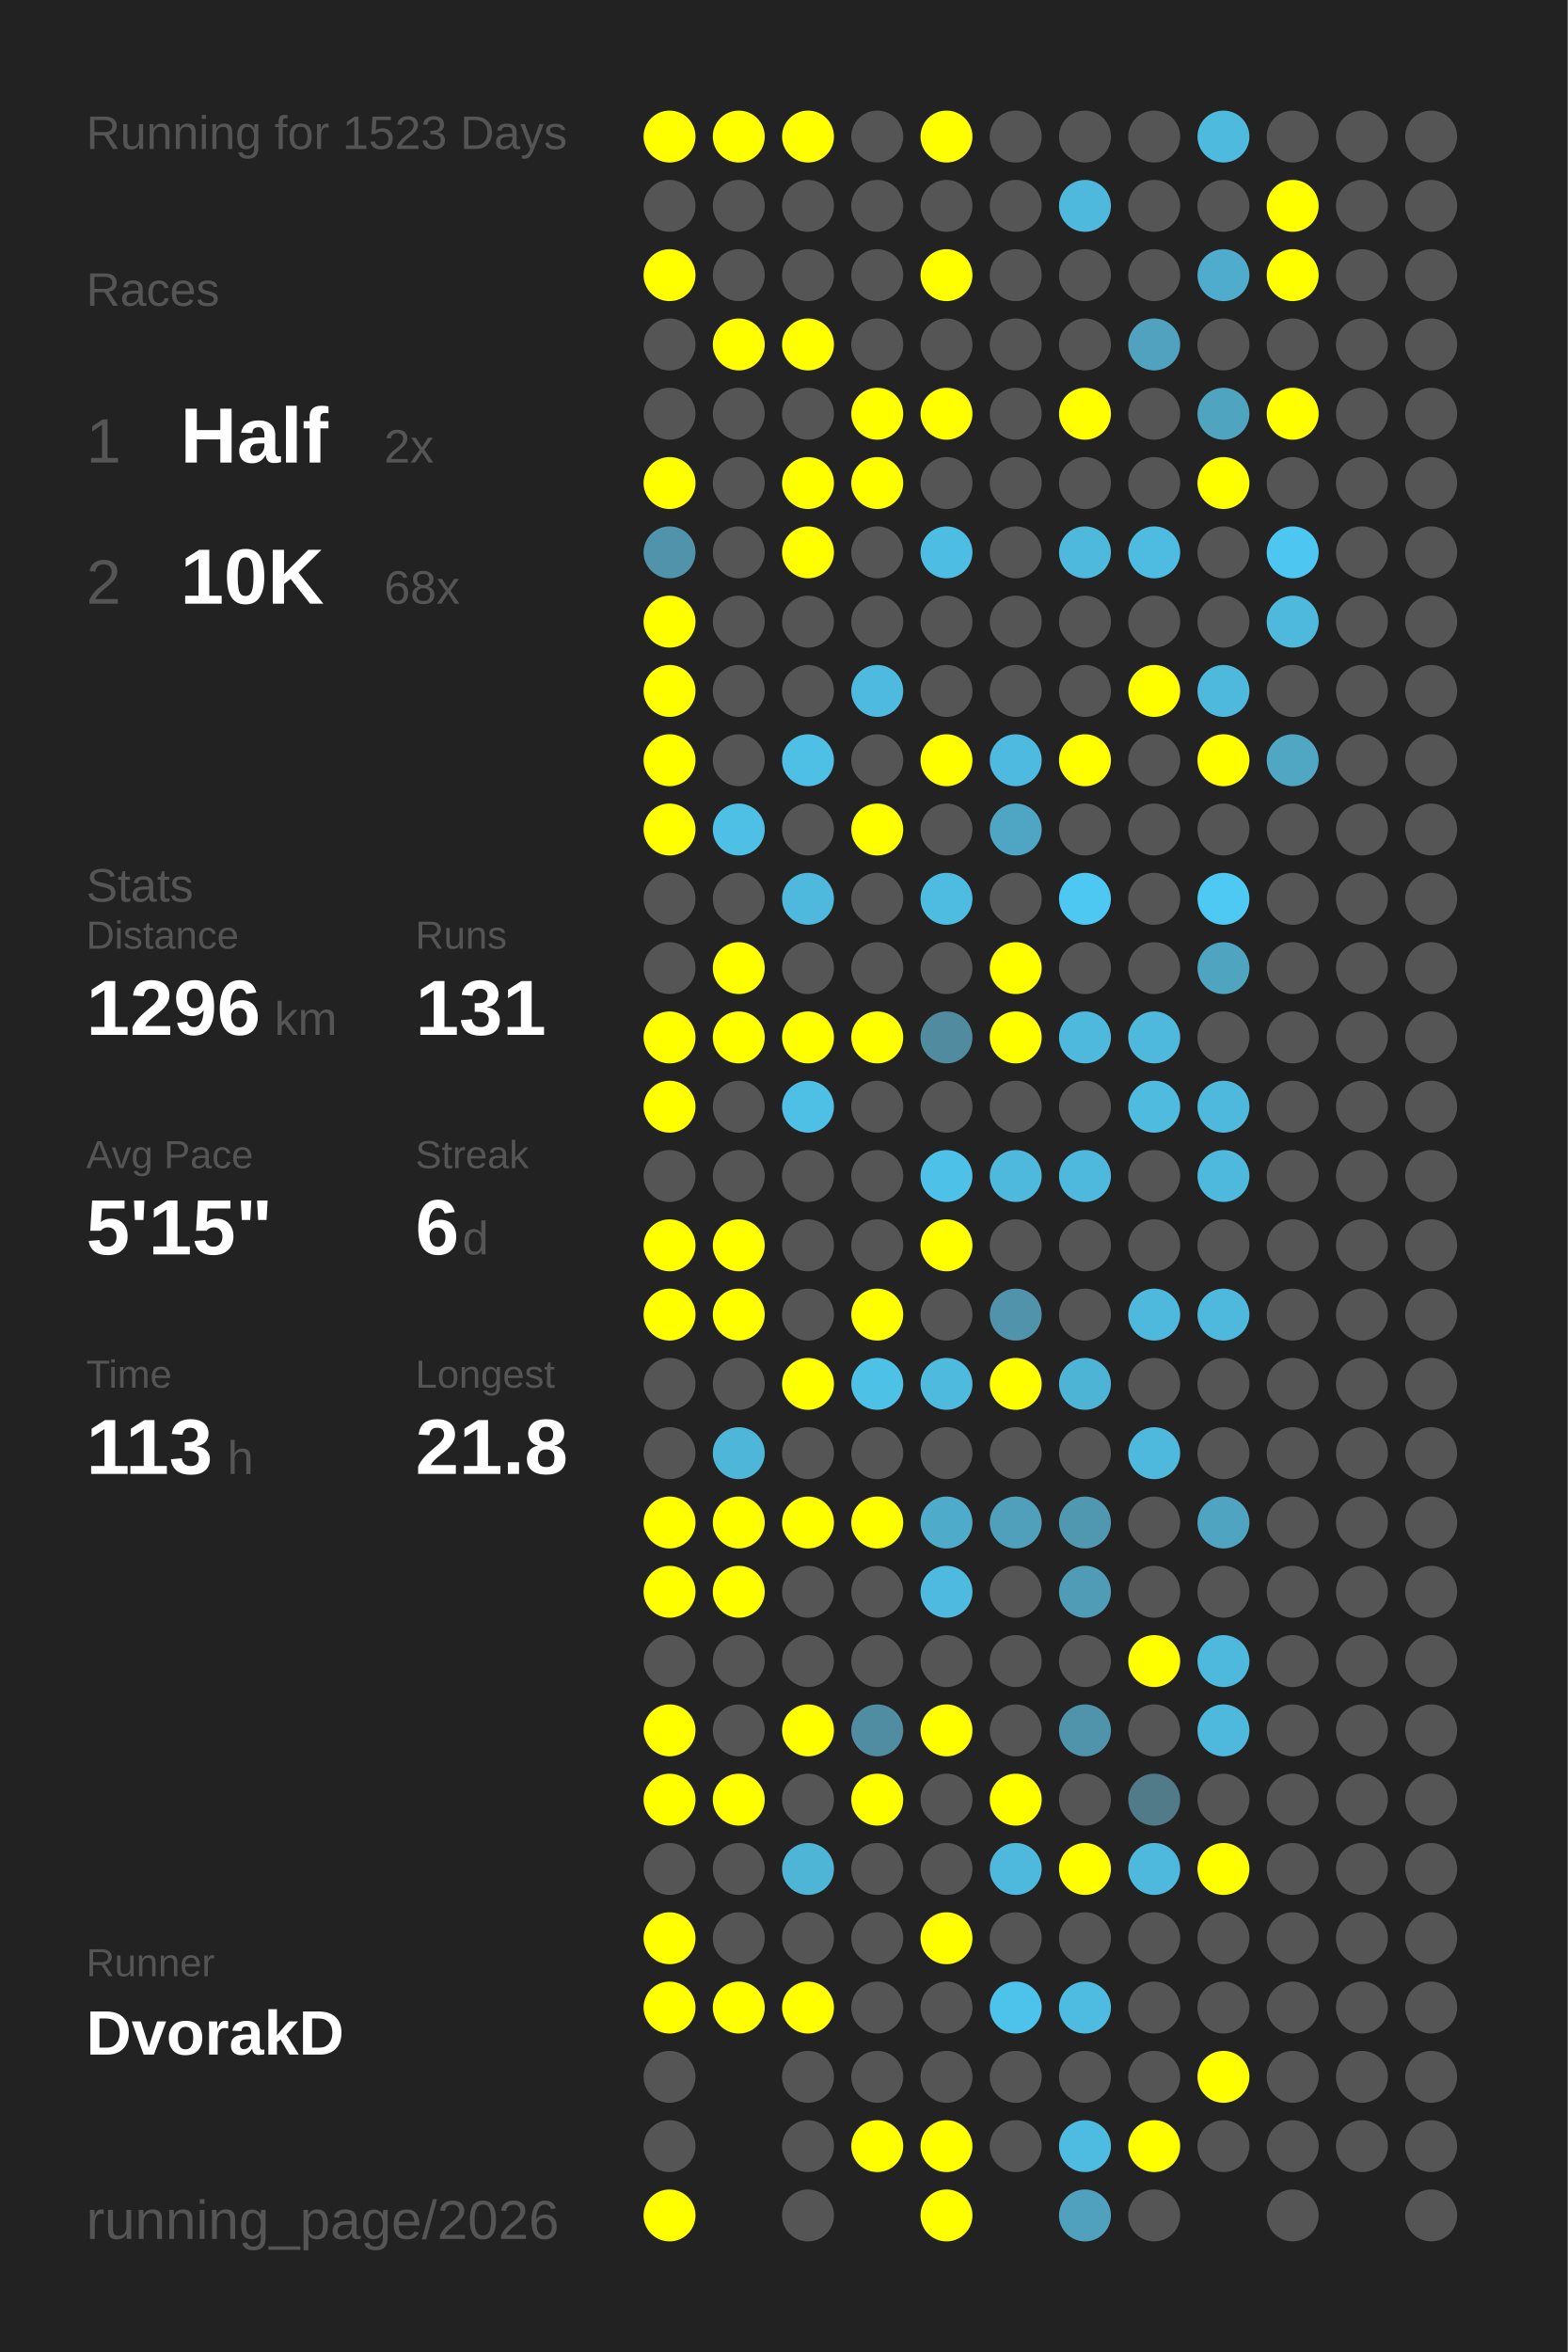
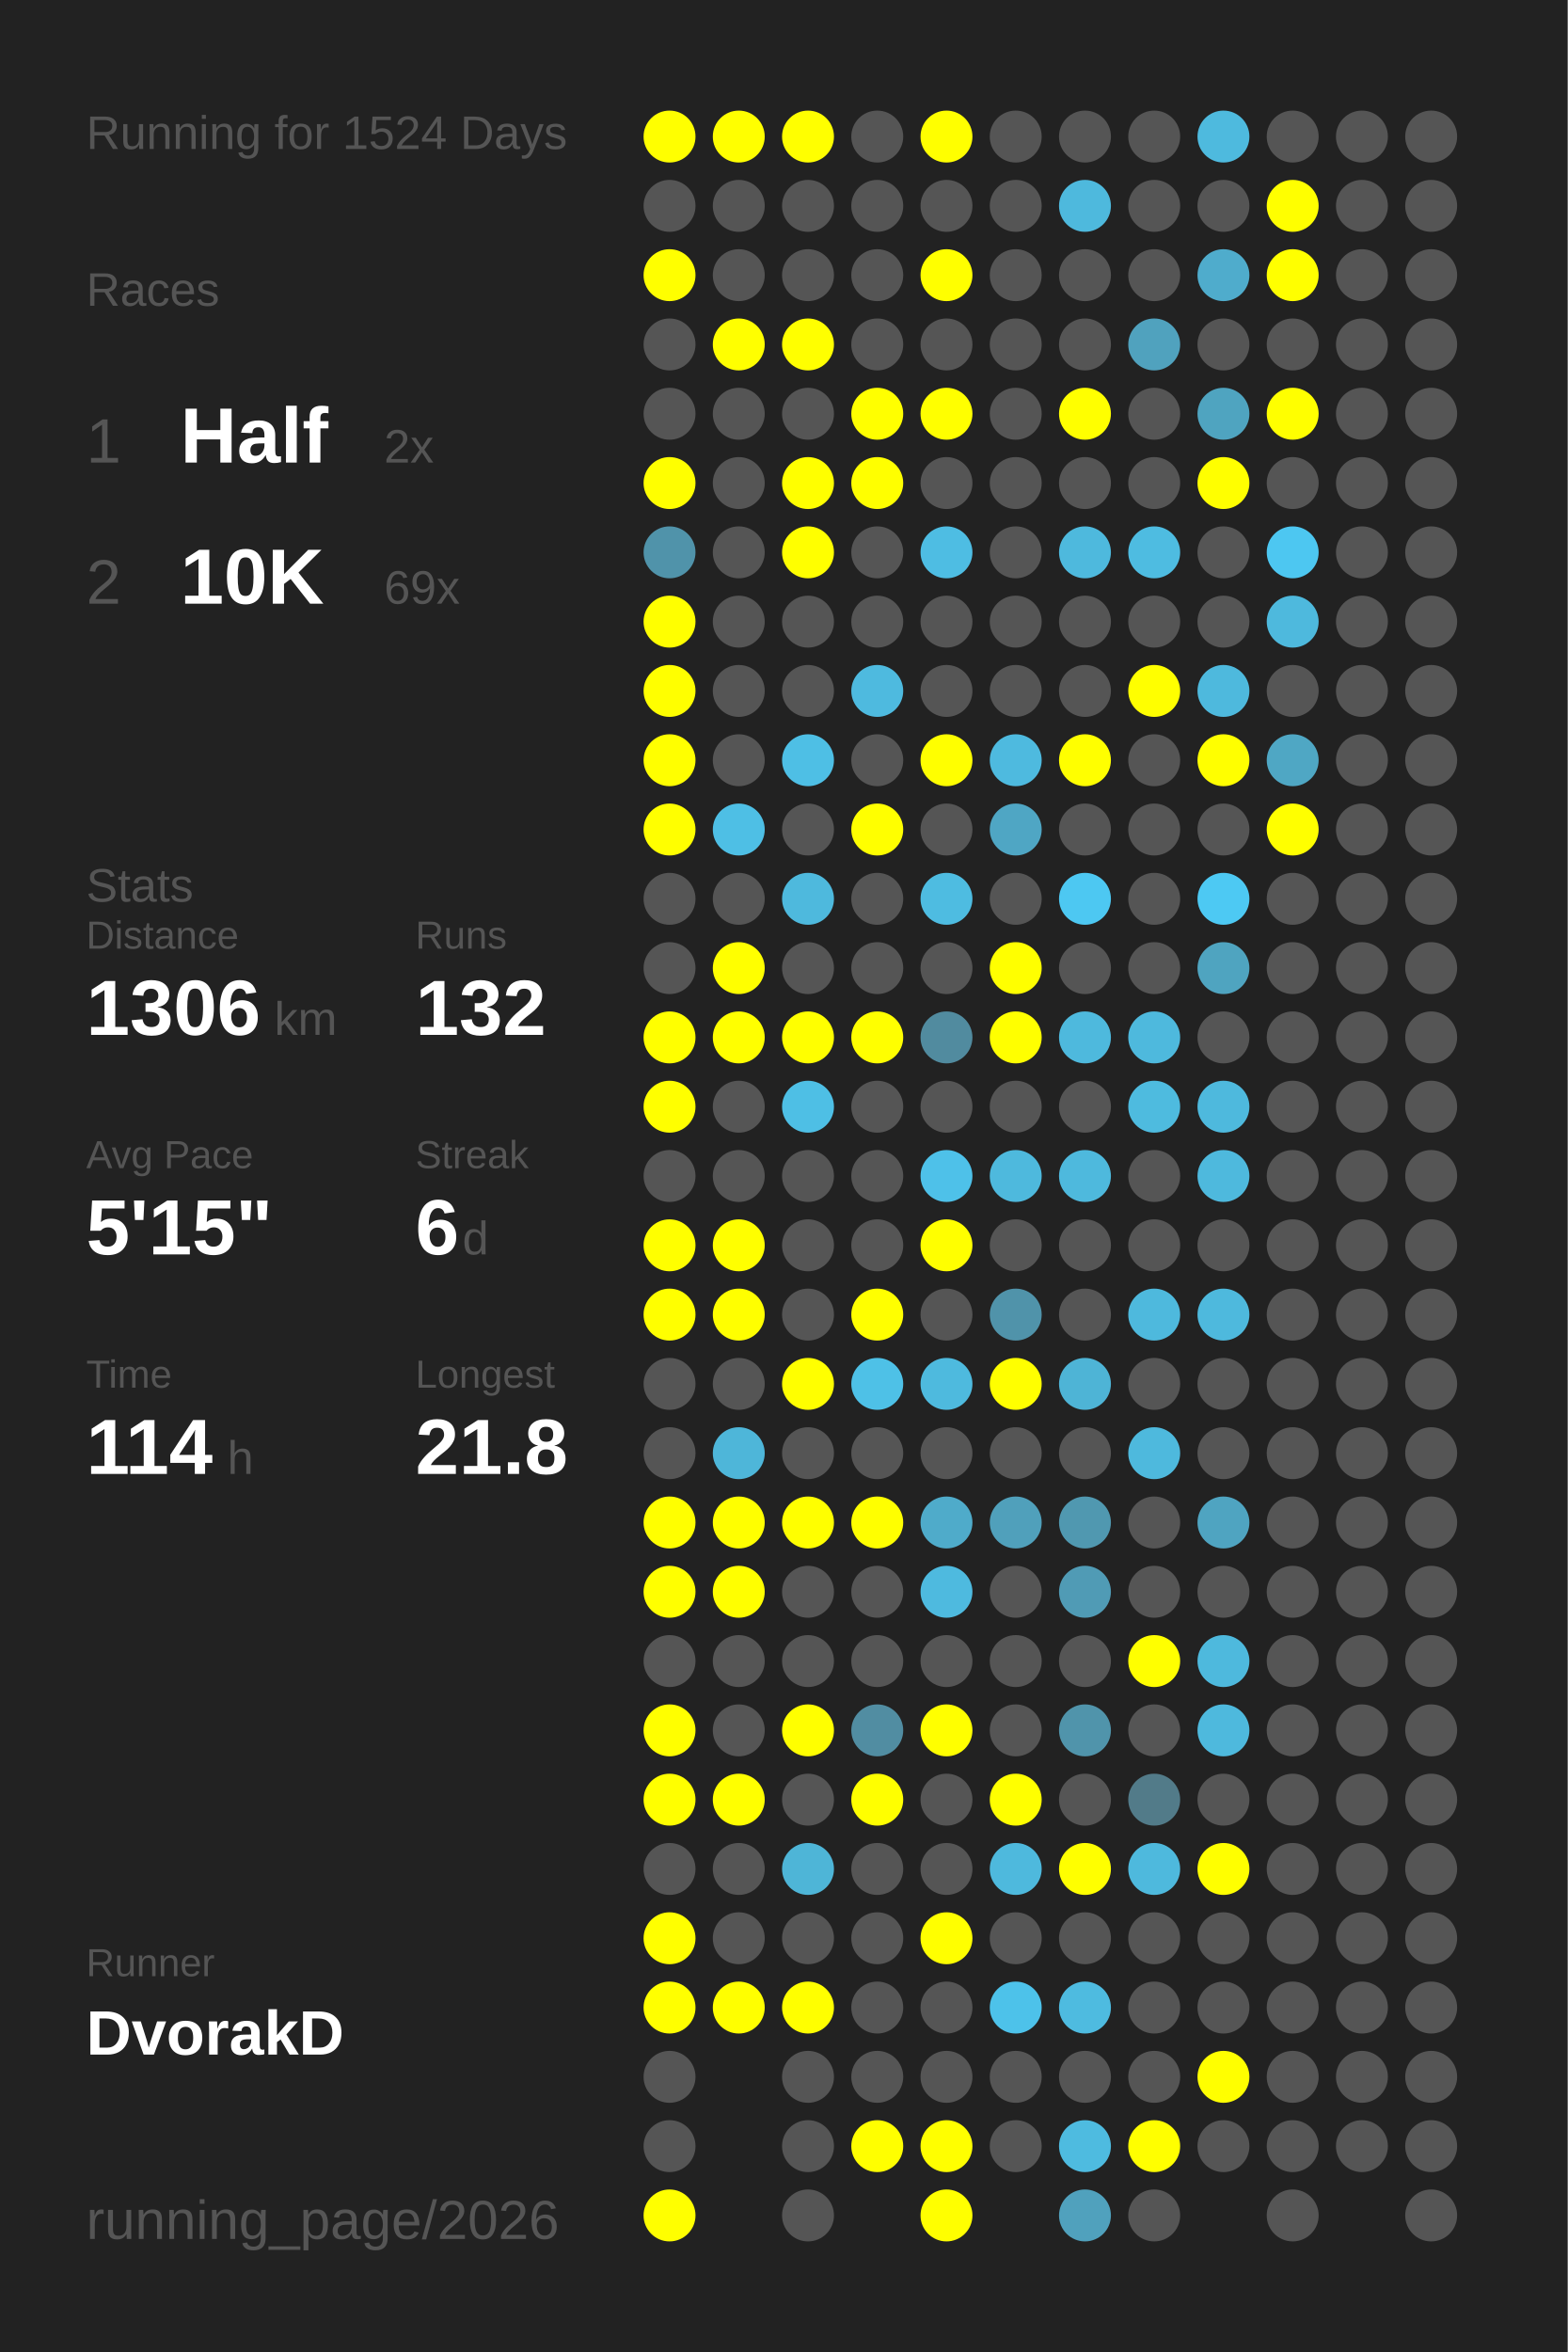
<svg xmlns="http://www.w3.org/2000/svg" baseProfile="full" height="300mm" version="1.1" viewBox="0,0,200,300" width="200mm">
  <defs />
  <rect fill="#222222" height="300" width="200" x="0" y="0" />
-   <text fill="#555555" style="font-size:6px; font-family:Arial;" x="11" y="19">Running for 1523 Days</text>
+   <text fill="#555555" style="font-size:6px; font-family:Arial;" x="11" y="19">Running for 1524 Days</text>
  <text fill="#555555" style="font-size:6px; font-family:Arial;" x="11" y="39">Races</text>
  <text fill="#555555" style="font-size:8px; font-family:Arial;" x="11" y="59">1</text>
  <text fill="#FFFFFF" style="font-size:10px; font-family:Arial; font-weight:bold;" x="23" y="59">Half</text>
  <text fill="#555555" style="font-size:6px; font-family:Arial;" x="49" y="59">2x</text>
  <text fill="#555555" style="font-size:8px; font-family:Arial;" x="11" y="77">2</text>
  <text fill="#FFFFFF" style="font-size:10px; font-family:Arial; font-weight:bold;" x="23" y="77">10K</text>
-   <text fill="#555555" style="font-size:6px; font-family:Arial;" x="49" y="77">68x</text>
+   <text fill="#555555" style="font-size:6px; font-family:Arial;" x="49" y="77">69x</text>
  <text fill="#555555" style="font-size:6px; font-family:Arial;" x="11" y="115">Stats</text>
  <text fill="#555555" style="font-size:5px; font-family:Arial;" x="11" y="121">Distance</text>
-   <text fill="#FFFFFF" style="font-size:10px; font-family:Arial; font-weight:bold;" x="11" y="132">1296</text>
+   <text fill="#FFFFFF" style="font-size:10px; font-family:Arial; font-weight:bold;" x="11" y="132">1306</text>
  <text fill="#555555" style="font-size:6px; font-family:Arial;" x="35" y="132">km</text>
  <text fill="#555555" style="font-size:5px; font-family:Arial;" x="53" y="121">Runs</text>
-   <text fill="#FFFFFF" style="font-size:10px; font-family:Arial; font-weight:bold;" x="53" y="132">131</text>
+   <text fill="#FFFFFF" style="font-size:10px; font-family:Arial; font-weight:bold;" x="53" y="132">132</text>
  <text fill="#555555" style="font-size:5px; font-family:Arial;" x="11" y="149">Avg Pace</text>
  <text fill="#FFFFFF" style="font-size:10px; font-family:Arial; font-weight:bold;" x="11" y="160">5'15"</text>
  <text fill="#555555" style="font-size:5px; font-family:Arial;" x="53" y="149">Streak</text>
  <text fill="#FFFFFF" style="font-size:10px; font-family:Arial; font-weight:bold;" x="53" y="160">6</text>
  <text fill="#555555" style="font-size:6px; font-family:Arial;" x="59" y="160">d</text>
  <text fill="#555555" style="font-size:5px; font-family:Arial;" x="11" y="177">Time</text>
-   <text fill="#FFFFFF" style="font-size:10px; font-family:Arial; font-weight:bold;" x="11" y="188">113</text>
+   <text fill="#FFFFFF" style="font-size:10px; font-family:Arial; font-weight:bold;" x="11" y="188">114</text>
  <text fill="#555555" style="font-size:6px; font-family:Arial;" x="29" y="188">h</text>
  <text fill="#555555" style="font-size:5px; font-family:Arial;" x="53" y="177">Longest</text>
  <text fill="#FFFFFF" style="font-size:10px; font-family:Arial; font-weight:bold;" x="53" y="188">21.8</text>
  <text fill="#555555" style="font-size:5px; font-family:Arial;" x="11" y="252.065">Runner</text>
  <text fill="#FFFFFF" style="font-size:8px; font-family:Arial; font-weight:bold;" x="11" y="262.065">DvorakD</text>
  <text fill="#555555" style="font-size:7px; font-family:Arial;" x="11" y="285.581">running_page/2026</text>
  <circle cx="85.417" cy="17.419" fill="#FFFF00" r="3.312" />
  <circle cx="85.417" cy="26.258" fill="#555555" r="3.312" />
  <circle cx="85.417" cy="35.097" fill="#FFFF00" r="3.312" />
  <circle cx="85.417" cy="43.935" fill="#555555" r="3.312" />
  <circle cx="85.417" cy="52.774" fill="#555555" r="3.312" />
  <circle cx="85.417" cy="61.613" fill="#FFFF00" r="3.312" />
  <circle cx="85.417" cy="70.452" fill="#5093aa" r="3.312" />
  <circle cx="85.417" cy="79.29" fill="#FFFF00" r="3.312" />
  <circle cx="85.417" cy="88.129" fill="#FFFF00" r="3.312" />
  <circle cx="85.417" cy="96.968" fill="#FFFF00" r="3.312" />
  <circle cx="85.417" cy="105.806" fill="#FFFF00" r="3.312" />
  <circle cx="85.417" cy="114.645" fill="#555555" r="3.312" />
  <circle cx="85.417" cy="123.484" fill="#555555" r="3.312" />
  <circle cx="85.417" cy="132.323" fill="#FFFF00" r="3.312" />
  <circle cx="85.417" cy="141.161" fill="#FFFF00" r="3.312" />
  <circle cx="85.417" cy="150" fill="#555555" r="3.312" />
  <circle cx="85.417" cy="158.839" fill="#FFFF00" r="3.312" />
  <circle cx="85.417" cy="167.677" fill="#FFFF00" r="3.312" />
  <circle cx="85.417" cy="176.516" fill="#555555" r="3.312" />
  <circle cx="85.417" cy="185.355" fill="#555555" r="3.312" />
  <circle cx="85.417" cy="194.194" fill="#FFFF00" r="3.312" />
  <circle cx="85.417" cy="203.032" fill="#FFFF00" r="3.312" />
  <circle cx="85.417" cy="211.871" fill="#555555" r="3.312" />
  <circle cx="85.417" cy="220.71" fill="#FFFF00" r="3.312" />
  <circle cx="85.417" cy="229.548" fill="#FFFF00" r="3.312" />
  <circle cx="85.417" cy="238.387" fill="#555555" r="3.312" />
  <circle cx="85.417" cy="247.226" fill="#FFFF00" r="3.312" />
  <circle cx="85.417" cy="256.065" fill="#FFFF00" r="3.312" />
  <circle cx="85.417" cy="264.903" fill="#555555" r="3.312" />
  <circle cx="85.417" cy="273.742" fill="#555555" r="3.312" />
  <circle cx="85.417" cy="282.581" fill="#FFFF00" r="3.312" />
  <circle cx="94.25" cy="17.419" fill="#FFFF00" r="3.312" />
  <circle cx="94.25" cy="26.258" fill="#555555" r="3.312" />
  <circle cx="94.25" cy="35.097" fill="#555555" r="3.312" />
  <circle cx="94.25" cy="43.935" fill="#FFFF00" r="3.312" />
  <circle cx="94.25" cy="52.774" fill="#555555" r="3.312" />
  <circle cx="94.25" cy="61.613" fill="#555555" r="3.312" />
  <circle cx="94.25" cy="70.452" fill="#555555" r="3.312" />
  <circle cx="94.25" cy="79.29" fill="#555555" r="3.312" />
  <circle cx="94.25" cy="88.129" fill="#555555" r="3.312" />
  <circle cx="94.25" cy="96.968" fill="#555555" r="3.312" />
  <circle cx="94.25" cy="105.806" fill="#4ebfe5" r="3.312" />
  <circle cx="94.25" cy="114.645" fill="#555555" r="3.312" />
  <circle cx="94.25" cy="123.484" fill="#FFFF00" r="3.312" />
  <circle cx="94.25" cy="132.323" fill="#FFFF00" r="3.312" />
  <circle cx="94.25" cy="141.161" fill="#555555" r="3.312" />
  <circle cx="94.25" cy="150" fill="#555555" r="3.312" />
  <circle cx="94.25" cy="158.839" fill="#FFFF00" r="3.312" />
  <circle cx="94.25" cy="167.677" fill="#FFFF00" r="3.312" />
  <circle cx="94.25" cy="176.516" fill="#555555" r="3.312" />
  <circle cx="94.25" cy="185.355" fill="#4eb6d9" r="3.312" />
  <circle cx="94.25" cy="194.194" fill="#FFFF00" r="3.312" />
  <circle cx="94.25" cy="203.032" fill="#FFFF00" r="3.312" />
  <circle cx="94.25" cy="211.871" fill="#555555" r="3.312" />
  <circle cx="94.25" cy="220.71" fill="#555555" r="3.312" />
  <circle cx="94.25" cy="229.548" fill="#FFFF00" r="3.312" />
  <circle cx="94.25" cy="238.387" fill="#555555" r="3.312" />
  <circle cx="94.25" cy="247.226" fill="#555555" r="3.312" />
  <circle cx="94.25" cy="256.065" fill="#FFFF00" r="3.312" />
  <circle cx="103.083" cy="17.419" fill="#FFFF00" r="3.312" />
  <circle cx="103.083" cy="26.258" fill="#555555" r="3.312" />
  <circle cx="103.083" cy="35.097" fill="#555555" r="3.312" />
  <circle cx="103.083" cy="43.935" fill="#FFFF00" r="3.312" />
  <circle cx="103.083" cy="52.774" fill="#555555" r="3.312" />
  <circle cx="103.083" cy="61.613" fill="#FFFF00" r="3.312" />
  <circle cx="103.083" cy="70.452" fill="#FFFF00" r="3.312" />
  <circle cx="103.083" cy="79.29" fill="#555555" r="3.312" />
  <circle cx="103.083" cy="88.129" fill="#555555" r="3.312" />
  <circle cx="103.083" cy="96.968" fill="#4ebfe5" r="3.312" />
  <circle cx="103.083" cy="105.806" fill="#555555" r="3.312" />
  <circle cx="103.083" cy="114.645" fill="#4eb9dd" r="3.312" />
  <circle cx="103.083" cy="123.484" fill="#555555" r="3.312" />
  <circle cx="103.083" cy="132.323" fill="#FFFF00" r="3.312" />
  <circle cx="103.083" cy="141.161" fill="#4ebfe5" r="3.312" />
  <circle cx="103.083" cy="150" fill="#555555" r="3.312" />
  <circle cx="103.083" cy="158.839" fill="#555555" r="3.312" />
  <circle cx="103.083" cy="167.677" fill="#555555" r="3.312" />
  <circle cx="103.083" cy="176.516" fill="#FFFF00" r="3.312" />
  <circle cx="103.083" cy="185.355" fill="#555555" r="3.312" />
  <circle cx="103.083" cy="194.194" fill="#FFFF00" r="3.312" />
  <circle cx="103.083" cy="203.032" fill="#555555" r="3.312" />
  <circle cx="103.083" cy="211.871" fill="#555555" r="3.312" />
  <circle cx="103.083" cy="220.71" fill="#FFFF00" r="3.312" />
  <circle cx="103.083" cy="229.548" fill="#555555" r="3.312" />
  <circle cx="103.083" cy="238.387" fill="#4eb5d7" r="3.312" />
  <circle cx="103.083" cy="247.226" fill="#555555" r="3.312" />
  <circle cx="103.083" cy="256.065" fill="#FFFF00" r="3.312" />
  <circle cx="103.083" cy="264.903" fill="#555555" r="3.312" />
  <circle cx="103.083" cy="273.742" fill="#555555" r="3.312" />
  <circle cx="103.083" cy="282.581" fill="#555555" r="3.312" />
  <circle cx="111.917" cy="17.419" fill="#555555" r="3.312" />
  <circle cx="111.917" cy="26.258" fill="#555555" r="3.312" />
  <circle cx="111.917" cy="35.097" fill="#555555" r="3.312" />
  <circle cx="111.917" cy="43.935" fill="#555555" r="3.312" />
  <circle cx="111.917" cy="52.774" fill="#FFFF00" r="3.312" />
  <circle cx="111.917" cy="61.613" fill="#FFFF00" r="3.312" />
  <circle cx="111.917" cy="70.452" fill="#555555" r="3.312" />
  <circle cx="111.917" cy="79.29" fill="#555555" r="3.312" />
  <circle cx="111.917" cy="88.129" fill="#4ebadf" r="3.312" />
  <circle cx="111.917" cy="96.968" fill="#555555" r="3.312" />
  <circle cx="111.917" cy="105.806" fill="#FFFF00" r="3.312" />
  <circle cx="111.917" cy="114.645" fill="#555555" r="3.312" />
  <circle cx="111.917" cy="123.484" fill="#555555" r="3.312" />
  <circle cx="111.917" cy="132.323" fill="#FFFF00" r="3.312" />
  <circle cx="111.917" cy="141.161" fill="#555555" r="3.312" />
  <circle cx="111.917" cy="150" fill="#555555" r="3.312" />
  <circle cx="111.917" cy="158.839" fill="#555555" r="3.312" />
  <circle cx="111.917" cy="167.677" fill="#FFFF00" r="3.312" />
  <circle cx="111.917" cy="176.516" fill="#4ec1e7" r="3.312" />
  <circle cx="111.917" cy="185.355" fill="#555555" r="3.312" />
  <circle cx="111.917" cy="194.194" fill="#FFFF00" r="3.312" />
  <circle cx="111.917" cy="203.032" fill="#555555" r="3.312" />
  <circle cx="111.917" cy="211.871" fill="#555555" r="3.312" />
  <circle cx="111.917" cy="220.71" fill="#518da2" r="3.312" />
  <circle cx="111.917" cy="229.548" fill="#FFFF00" r="3.312" />
  <circle cx="111.917" cy="238.387" fill="#555555" r="3.312" />
  <circle cx="111.917" cy="247.226" fill="#555555" r="3.312" />
  <circle cx="111.917" cy="256.065" fill="#555555" r="3.312" />
  <circle cx="111.917" cy="264.903" fill="#555555" r="3.312" />
  <circle cx="111.917" cy="273.742" fill="#FFFF00" r="3.312" />
  <circle cx="120.75" cy="17.419" fill="#FFFF00" r="3.312" />
  <circle cx="120.75" cy="26.258" fill="#555555" r="3.312" />
  <circle cx="120.75" cy="35.097" fill="#FFFF00" r="3.312" />
  <circle cx="120.75" cy="43.935" fill="#555555" r="3.312" />
  <circle cx="120.75" cy="52.774" fill="#FFFF00" r="3.312" />
  <circle cx="120.75" cy="61.613" fill="#555555" r="3.312" />
  <circle cx="120.75" cy="70.452" fill="#4ebde3" r="3.312" />
  <circle cx="120.75" cy="79.29" fill="#555555" r="3.312" />
  <circle cx="120.75" cy="88.129" fill="#555555" r="3.312" />
  <circle cx="120.75" cy="96.968" fill="#FFFF00" r="3.312" />
  <circle cx="120.75" cy="105.806" fill="#555555" r="3.312" />
  <circle cx="120.75" cy="114.645" fill="#4ebce1" r="3.312" />
  <circle cx="120.75" cy="123.484" fill="#555555" r="3.312" />
  <circle cx="120.75" cy="132.323" fill="#518b9f" r="3.312" />
  <circle cx="120.75" cy="141.161" fill="#555555" r="3.312" />
  <circle cx="120.75" cy="150" fill="#4ec1e9" r="3.312" />
  <circle cx="120.75" cy="158.839" fill="#FFFF00" r="3.312" />
  <circle cx="120.75" cy="167.677" fill="#555555" r="3.312" />
  <circle cx="120.75" cy="176.516" fill="#4ebade" r="3.312" />
  <circle cx="120.75" cy="185.355" fill="#555555" r="3.312" />
  <circle cx="120.75" cy="194.194" fill="#4fabca" r="3.312" />
  <circle cx="120.75" cy="203.032" fill="#4ebadf" r="3.312" />
  <circle cx="120.75" cy="211.871" fill="#555555" r="3.312" />
  <circle cx="120.75" cy="220.71" fill="#FFFF00" r="3.312" />
  <circle cx="120.75" cy="229.548" fill="#555555" r="3.312" />
  <circle cx="120.75" cy="238.387" fill="#555555" r="3.312" />
  <circle cx="120.75" cy="247.226" fill="#FFFF00" r="3.312" />
  <circle cx="120.75" cy="256.065" fill="#555555" r="3.312" />
  <circle cx="120.75" cy="264.903" fill="#555555" r="3.312" />
  <circle cx="120.75" cy="273.742" fill="#FFFF00" r="3.312" />
  <circle cx="120.75" cy="282.581" fill="#FFFF00" r="3.312" />
  <circle cx="129.583" cy="17.419" fill="#555555" r="3.312" />
  <circle cx="129.583" cy="26.258" fill="#555555" r="3.312" />
  <circle cx="129.583" cy="35.097" fill="#555555" r="3.312" />
  <circle cx="129.583" cy="43.935" fill="#555555" r="3.312" />
  <circle cx="129.583" cy="52.774" fill="#555555" r="3.312" />
  <circle cx="129.583" cy="61.613" fill="#555555" r="3.312" />
  <circle cx="129.583" cy="70.452" fill="#555555" r="3.312" />
  <circle cx="129.583" cy="79.29" fill="#555555" r="3.312" />
  <circle cx="129.583" cy="88.129" fill="#555555" r="3.312" />
  <circle cx="129.583" cy="96.968" fill="#4ebadf" r="3.312" />
  <circle cx="129.583" cy="105.806" fill="#4fa6c4" r="3.312" />
  <circle cx="129.583" cy="114.645" fill="#555555" r="3.312" />
  <circle cx="129.583" cy="123.484" fill="#FFFF00" r="3.312" />
  <circle cx="129.583" cy="132.323" fill="#FFFF00" r="3.312" />
  <circle cx="129.583" cy="141.161" fill="#555555" r="3.312" />
  <circle cx="129.583" cy="150" fill="#4eb9dd" r="3.312" />
  <circle cx="129.583" cy="158.839" fill="#555555" r="3.312" />
  <circle cx="129.583" cy="167.677" fill="#5093aa" r="3.312" />
  <circle cx="129.583" cy="176.516" fill="#FFFF00" r="3.312" />
  <circle cx="129.583" cy="185.355" fill="#555555" r="3.312" />
  <circle cx="129.583" cy="194.194" fill="#50a0bb" r="3.312" />
  <circle cx="129.583" cy="203.032" fill="#555555" r="3.312" />
  <circle cx="129.583" cy="211.871" fill="#555555" r="3.312" />
  <circle cx="129.583" cy="220.71" fill="#555555" r="3.312" />
  <circle cx="129.583" cy="229.548" fill="#FFFF00" r="3.312" />
  <circle cx="129.583" cy="238.387" fill="#4eb9dd" r="3.312" />
  <circle cx="129.583" cy="247.226" fill="#555555" r="3.312" />
  <circle cx="129.583" cy="256.065" fill="#4dc2ea" r="3.312" />
  <circle cx="129.583" cy="264.903" fill="#555555" r="3.312" />
  <circle cx="129.583" cy="273.742" fill="#555555" r="3.312" />
  <circle cx="138.417" cy="17.419" fill="#555555" r="3.312" />
  <circle cx="138.417" cy="26.258" fill="#4eb9dd" r="3.312" />
  <circle cx="138.417" cy="35.097" fill="#555555" r="3.312" />
  <circle cx="138.417" cy="43.935" fill="#555555" r="3.312" />
  <circle cx="138.417" cy="52.774" fill="#FFFF00" r="3.312" />
  <circle cx="138.417" cy="61.613" fill="#555555" r="3.312" />
  <circle cx="138.417" cy="70.452" fill="#4eb9dd" r="3.312" />
  <circle cx="138.417" cy="79.29" fill="#555555" r="3.312" />
  <circle cx="138.417" cy="88.129" fill="#555555" r="3.312" />
  <circle cx="138.417" cy="96.968" fill="#FFFF00" r="3.312" />
  <circle cx="138.417" cy="105.806" fill="#555555" r="3.312" />
  <circle cx="138.417" cy="114.645" fill="#4dc8f2" r="3.312" />
  <circle cx="138.417" cy="123.484" fill="#555555" r="3.312" />
  <circle cx="138.417" cy="132.323" fill="#4eb9dd" r="3.312" />
  <circle cx="138.417" cy="141.161" fill="#555555" r="3.312" />
  <circle cx="138.417" cy="150" fill="#4eb9dd" r="3.312" />
  <circle cx="138.417" cy="158.839" fill="#555555" r="3.312" />
  <circle cx="138.417" cy="167.677" fill="#555555" r="3.312" />
  <circle cx="138.417" cy="176.516" fill="#4eb4d6" r="3.312" />
  <circle cx="138.417" cy="185.355" fill="#555555" r="3.312" />
  <circle cx="138.417" cy="194.194" fill="#5098b0" r="3.312" />
  <circle cx="138.417" cy="203.032" fill="#509bb5" r="3.312" />
  <circle cx="138.417" cy="211.871" fill="#555555" r="3.312" />
  <circle cx="138.417" cy="220.71" fill="#5094ab" r="3.312" />
  <circle cx="138.417" cy="229.548" fill="#555555" r="3.312" />
  <circle cx="138.417" cy="238.387" fill="#FFFF00" r="3.312" />
  <circle cx="138.417" cy="247.226" fill="#555555" r="3.312" />
  <circle cx="138.417" cy="256.065" fill="#4ebbe0" r="3.312" />
  <circle cx="138.417" cy="264.903" fill="#555555" r="3.312" />
  <circle cx="138.417" cy="273.742" fill="#4ebbe0" r="3.312" />
  <circle cx="138.417" cy="282.581" fill="#50a1bd" r="3.312" />
  <circle cx="147.25" cy="17.419" fill="#555555" r="3.312" />
  <circle cx="147.25" cy="26.258" fill="#555555" r="3.312" />
  <circle cx="147.25" cy="35.097" fill="#555555" r="3.312" />
  <circle cx="147.25" cy="43.935" fill="#50a2be" r="3.312" />
  <circle cx="147.25" cy="52.774" fill="#555555" r="3.312" />
  <circle cx="147.25" cy="61.613" fill="#555555" r="3.312" />
  <circle cx="147.25" cy="70.452" fill="#4ebce1" r="3.312" />
  <circle cx="147.25" cy="79.29" fill="#555555" r="3.312" />
  <circle cx="147.25" cy="88.129" fill="#FFFF00" r="3.312" />
  <circle cx="147.25" cy="96.968" fill="#555555" r="3.312" />
  <circle cx="147.25" cy="105.806" fill="#555555" r="3.312" />
  <circle cx="147.25" cy="114.645" fill="#555555" r="3.312" />
  <circle cx="147.25" cy="123.484" fill="#555555" r="3.312" />
  <circle cx="147.25" cy="132.323" fill="#4eb9dd" r="3.312" />
  <circle cx="147.25" cy="141.161" fill="#4ebbdf" r="3.312" />
  <circle cx="147.25" cy="150" fill="#555555" r="3.312" />
  <circle cx="147.25" cy="158.839" fill="#555555" r="3.312" />
  <circle cx="147.25" cy="167.677" fill="#4eb9dd" r="3.312" />
  <circle cx="147.25" cy="176.516" fill="#555555" r="3.312" />
  <circle cx="147.25" cy="185.355" fill="#4eb9dd" r="3.312" />
  <circle cx="147.25" cy="194.194" fill="#555555" r="3.312" />
  <circle cx="147.25" cy="203.032" fill="#555555" r="3.312" />
  <circle cx="147.25" cy="211.871" fill="#FFFF00" r="3.312" />
  <circle cx="147.25" cy="220.71" fill="#555555" r="3.312" />
  <circle cx="147.25" cy="229.548" fill="#527b89" r="3.312" />
  <circle cx="147.25" cy="238.387" fill="#4eb9dd" r="3.312" />
  <circle cx="147.25" cy="247.226" fill="#555555" r="3.312" />
  <circle cx="147.25" cy="256.065" fill="#555555" r="3.312" />
  <circle cx="147.25" cy="264.903" fill="#555555" r="3.312" />
  <circle cx="147.25" cy="273.742" fill="#FFFF00" r="3.312" />
  <circle cx="147.25" cy="282.581" fill="#555555" r="3.312" />
  <circle cx="156.083" cy="17.419" fill="#4ebade" r="3.312" />
  <circle cx="156.083" cy="26.258" fill="#555555" r="3.312" />
  <circle cx="156.083" cy="35.097" fill="#4faccc" r="3.312" />
  <circle cx="156.083" cy="43.935" fill="#555555" r="3.312" />
  <circle cx="156.083" cy="52.774" fill="#4fa4c0" r="3.312" />
  <circle cx="156.083" cy="61.613" fill="#FFFF00" r="3.312" />
  <circle cx="156.083" cy="70.452" fill="#555555" r="3.312" />
  <circle cx="156.083" cy="79.29" fill="#555555" r="3.312" />
  <circle cx="156.083" cy="88.129" fill="#4eb9dd" r="3.312" />
  <circle cx="156.083" cy="96.968" fill="#FFFF00" r="3.312" />
  <circle cx="156.083" cy="105.806" fill="#555555" r="3.312" />
  <circle cx="156.083" cy="114.645" fill="#4dc9f3" r="3.312" />
  <circle cx="156.083" cy="123.484" fill="#4fa4c0" r="3.312" />
  <circle cx="156.083" cy="132.323" fill="#555555" r="3.312" />
  <circle cx="156.083" cy="141.161" fill="#4eb9dd" r="3.312" />
  <circle cx="156.083" cy="150" fill="#4eb9dd" r="3.312" />
  <circle cx="156.083" cy="158.839" fill="#555555" r="3.312" />
  <circle cx="156.083" cy="167.677" fill="#4eb9dd" r="3.312" />
  <circle cx="156.083" cy="176.516" fill="#555555" r="3.312" />
  <circle cx="156.083" cy="185.355" fill="#555555" r="3.312" />
  <circle cx="156.083" cy="194.194" fill="#4fa4c1" r="3.312" />
  <circle cx="156.083" cy="203.032" fill="#555555" r="3.312" />
  <circle cx="156.083" cy="211.871" fill="#4eb9dd" r="3.312" />
  <circle cx="156.083" cy="220.71" fill="#4eb9dd" r="3.312" />
  <circle cx="156.083" cy="229.548" fill="#555555" r="3.312" />
  <circle cx="156.083" cy="238.387" fill="#FFFF00" r="3.312" />
  <circle cx="156.083" cy="247.226" fill="#555555" r="3.312" />
  <circle cx="156.083" cy="256.065" fill="#555555" r="3.312" />
  <circle cx="156.083" cy="264.903" fill="#FFFF00" r="3.312" />
  <circle cx="156.083" cy="273.742" fill="#555555" r="3.312" />
  <circle cx="164.917" cy="17.419" fill="#555555" r="3.312" />
  <circle cx="164.917" cy="26.258" fill="#FFFF00" r="3.312" />
  <circle cx="164.917" cy="35.097" fill="#FFFF00" r="3.312" />
  <circle cx="164.917" cy="43.935" fill="#555555" r="3.312" />
  <circle cx="164.917" cy="52.774" fill="#FFFF00" r="3.312" />
  <circle cx="164.917" cy="61.613" fill="#555555" r="3.312" />
  <circle cx="164.917" cy="70.452" fill="#4dc7f1" r="3.312" />
  <circle cx="164.917" cy="79.29" fill="#4eb9dd" r="3.312" />
  <circle cx="164.917" cy="88.129" fill="#555555" r="3.312" />
  <circle cx="164.917" cy="96.968" fill="#4fa7c4" r="3.312" />
-   <circle cx="164.917" cy="105.806" fill="#555555" r="3.312" />
+   <circle cx="164.917" cy="105.806" fill="#FFFF00" r="3.312" />
  <circle cx="164.917" cy="114.645" fill="#555555" r="3.312" />
  <circle cx="164.917" cy="123.484" fill="#555555" r="3.312" />
  <circle cx="164.917" cy="132.323" fill="#555555" r="3.312" />
  <circle cx="164.917" cy="141.161" fill="#555555" r="3.312" />
  <circle cx="164.917" cy="150" fill="#555555" r="3.312" />
  <circle cx="164.917" cy="158.839" fill="#555555" r="3.312" />
  <circle cx="164.917" cy="167.677" fill="#555555" r="3.312" />
  <circle cx="164.917" cy="176.516" fill="#555555" r="3.312" />
  <circle cx="164.917" cy="185.355" fill="#555555" r="3.312" />
  <circle cx="164.917" cy="194.194" fill="#555555" r="3.312" />
  <circle cx="164.917" cy="203.032" fill="#555555" r="3.312" />
  <circle cx="164.917" cy="211.871" fill="#555555" r="3.312" />
  <circle cx="164.917" cy="220.71" fill="#555555" r="3.312" />
  <circle cx="164.917" cy="229.548" fill="#555555" r="3.312" />
  <circle cx="164.917" cy="238.387" fill="#555555" r="3.312" />
  <circle cx="164.917" cy="247.226" fill="#555555" r="3.312" />
  <circle cx="164.917" cy="256.065" fill="#555555" r="3.312" />
  <circle cx="164.917" cy="264.903" fill="#555555" r="3.312" />
  <circle cx="164.917" cy="273.742" fill="#555555" r="3.312" />
  <circle cx="164.917" cy="282.581" fill="#555555" r="3.312" />
  <circle cx="173.75" cy="17.419" fill="#555555" r="3.312" />
  <circle cx="173.75" cy="26.258" fill="#555555" r="3.312" />
  <circle cx="173.75" cy="35.097" fill="#555555" r="3.312" />
  <circle cx="173.75" cy="43.935" fill="#555555" r="3.312" />
  <circle cx="173.75" cy="52.774" fill="#555555" r="3.312" />
  <circle cx="173.75" cy="61.613" fill="#555555" r="3.312" />
  <circle cx="173.75" cy="70.452" fill="#555555" r="3.312" />
  <circle cx="173.75" cy="79.29" fill="#555555" r="3.312" />
  <circle cx="173.75" cy="88.129" fill="#555555" r="3.312" />
  <circle cx="173.75" cy="96.968" fill="#555555" r="3.312" />
  <circle cx="173.75" cy="105.806" fill="#555555" r="3.312" />
  <circle cx="173.75" cy="114.645" fill="#555555" r="3.312" />
  <circle cx="173.75" cy="123.484" fill="#555555" r="3.312" />
  <circle cx="173.75" cy="132.323" fill="#555555" r="3.312" />
  <circle cx="173.75" cy="141.161" fill="#555555" r="3.312" />
  <circle cx="173.75" cy="150" fill="#555555" r="3.312" />
  <circle cx="173.75" cy="158.839" fill="#555555" r="3.312" />
  <circle cx="173.75" cy="167.677" fill="#555555" r="3.312" />
  <circle cx="173.75" cy="176.516" fill="#555555" r="3.312" />
  <circle cx="173.75" cy="185.355" fill="#555555" r="3.312" />
  <circle cx="173.75" cy="194.194" fill="#555555" r="3.312" />
  <circle cx="173.75" cy="203.032" fill="#555555" r="3.312" />
  <circle cx="173.75" cy="211.871" fill="#555555" r="3.312" />
  <circle cx="173.75" cy="220.71" fill="#555555" r="3.312" />
  <circle cx="173.75" cy="229.548" fill="#555555" r="3.312" />
  <circle cx="173.75" cy="238.387" fill="#555555" r="3.312" />
  <circle cx="173.75" cy="247.226" fill="#555555" r="3.312" />
  <circle cx="173.75" cy="256.065" fill="#555555" r="3.312" />
  <circle cx="173.75" cy="264.903" fill="#555555" r="3.312" />
  <circle cx="173.75" cy="273.742" fill="#555555" r="3.312" />
  <circle cx="182.583" cy="17.419" fill="#555555" r="3.312" />
  <circle cx="182.583" cy="26.258" fill="#555555" r="3.312" />
  <circle cx="182.583" cy="35.097" fill="#555555" r="3.312" />
  <circle cx="182.583" cy="43.935" fill="#555555" r="3.312" />
  <circle cx="182.583" cy="52.774" fill="#555555" r="3.312" />
  <circle cx="182.583" cy="61.613" fill="#555555" r="3.312" />
  <circle cx="182.583" cy="70.452" fill="#555555" r="3.312" />
  <circle cx="182.583" cy="79.29" fill="#555555" r="3.312" />
  <circle cx="182.583" cy="88.129" fill="#555555" r="3.312" />
  <circle cx="182.583" cy="96.968" fill="#555555" r="3.312" />
  <circle cx="182.583" cy="105.806" fill="#555555" r="3.312" />
  <circle cx="182.583" cy="114.645" fill="#555555" r="3.312" />
  <circle cx="182.583" cy="123.484" fill="#555555" r="3.312" />
  <circle cx="182.583" cy="132.323" fill="#555555" r="3.312" />
  <circle cx="182.583" cy="141.161" fill="#555555" r="3.312" />
  <circle cx="182.583" cy="150" fill="#555555" r="3.312" />
  <circle cx="182.583" cy="158.839" fill="#555555" r="3.312" />
  <circle cx="182.583" cy="167.677" fill="#555555" r="3.312" />
  <circle cx="182.583" cy="176.516" fill="#555555" r="3.312" />
  <circle cx="182.583" cy="185.355" fill="#555555" r="3.312" />
  <circle cx="182.583" cy="194.194" fill="#555555" r="3.312" />
  <circle cx="182.583" cy="203.032" fill="#555555" r="3.312" />
  <circle cx="182.583" cy="211.871" fill="#555555" r="3.312" />
  <circle cx="182.583" cy="220.71" fill="#555555" r="3.312" />
  <circle cx="182.583" cy="229.548" fill="#555555" r="3.312" />
  <circle cx="182.583" cy="238.387" fill="#555555" r="3.312" />
  <circle cx="182.583" cy="247.226" fill="#555555" r="3.312" />
  <circle cx="182.583" cy="256.065" fill="#555555" r="3.312" />
  <circle cx="182.583" cy="264.903" fill="#555555" r="3.312" />
  <circle cx="182.583" cy="273.742" fill="#555555" r="3.312" />
  <circle cx="182.583" cy="282.581" fill="#555555" r="3.312" />
</svg>
